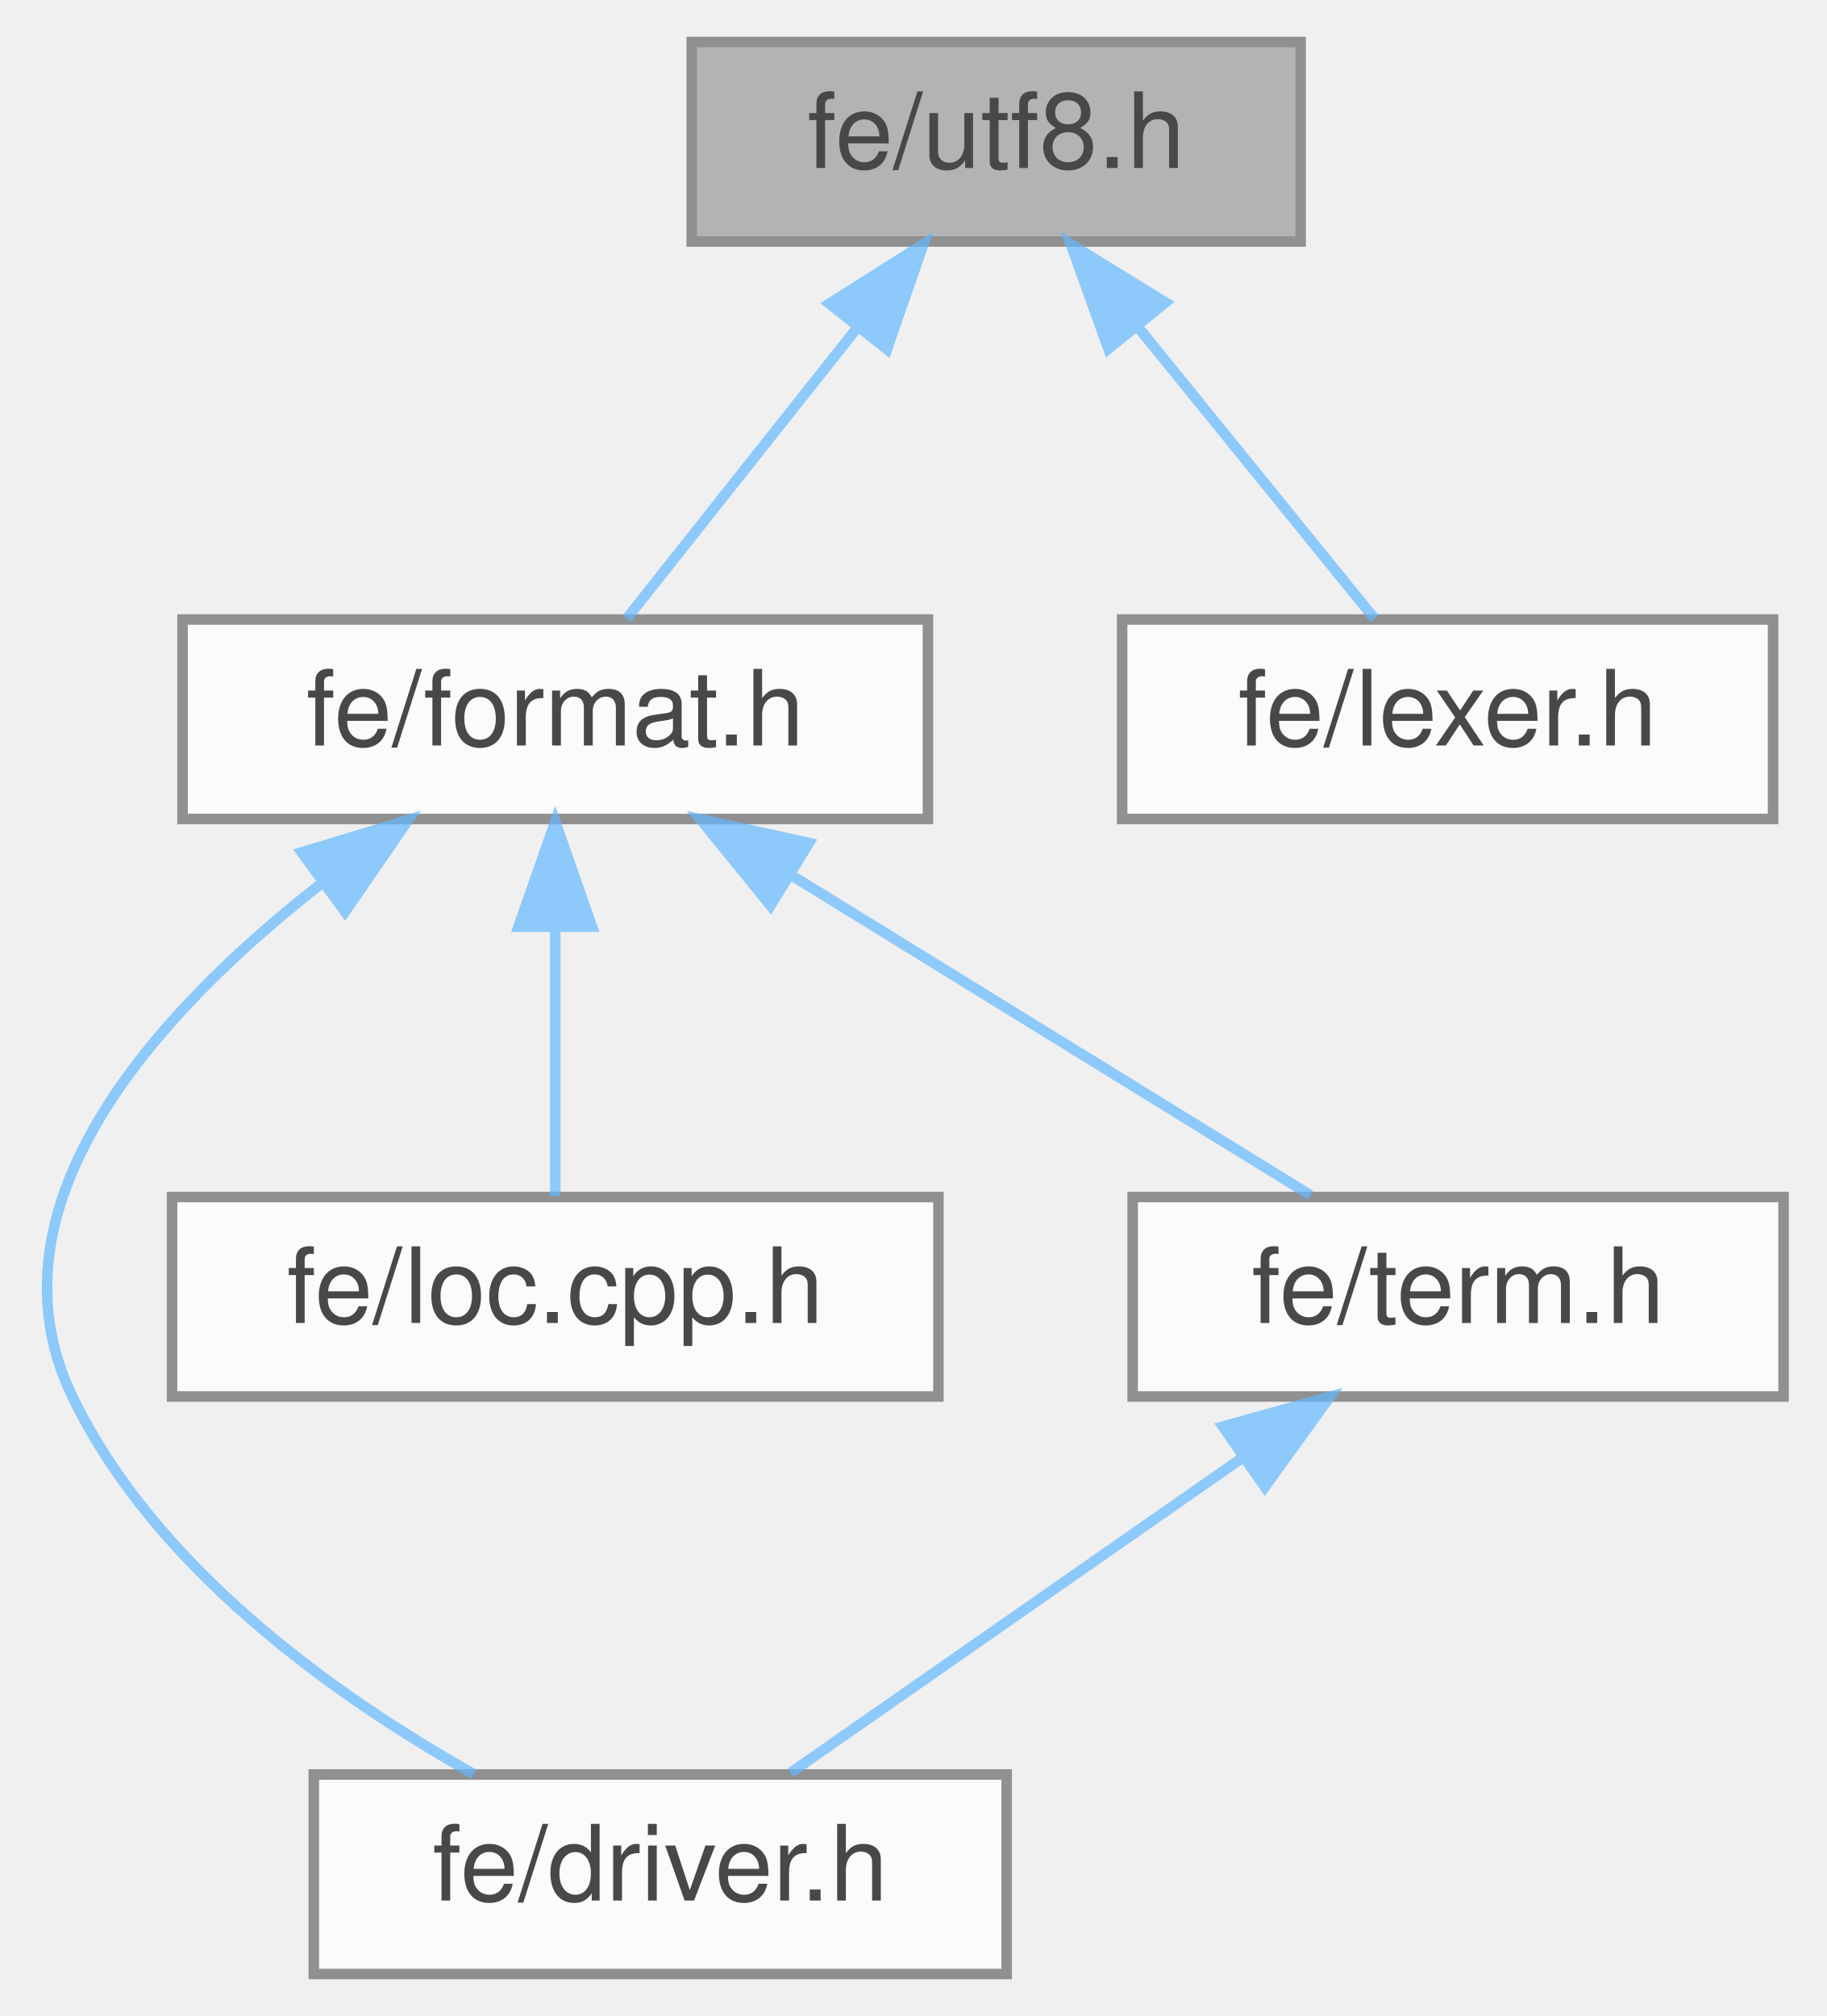
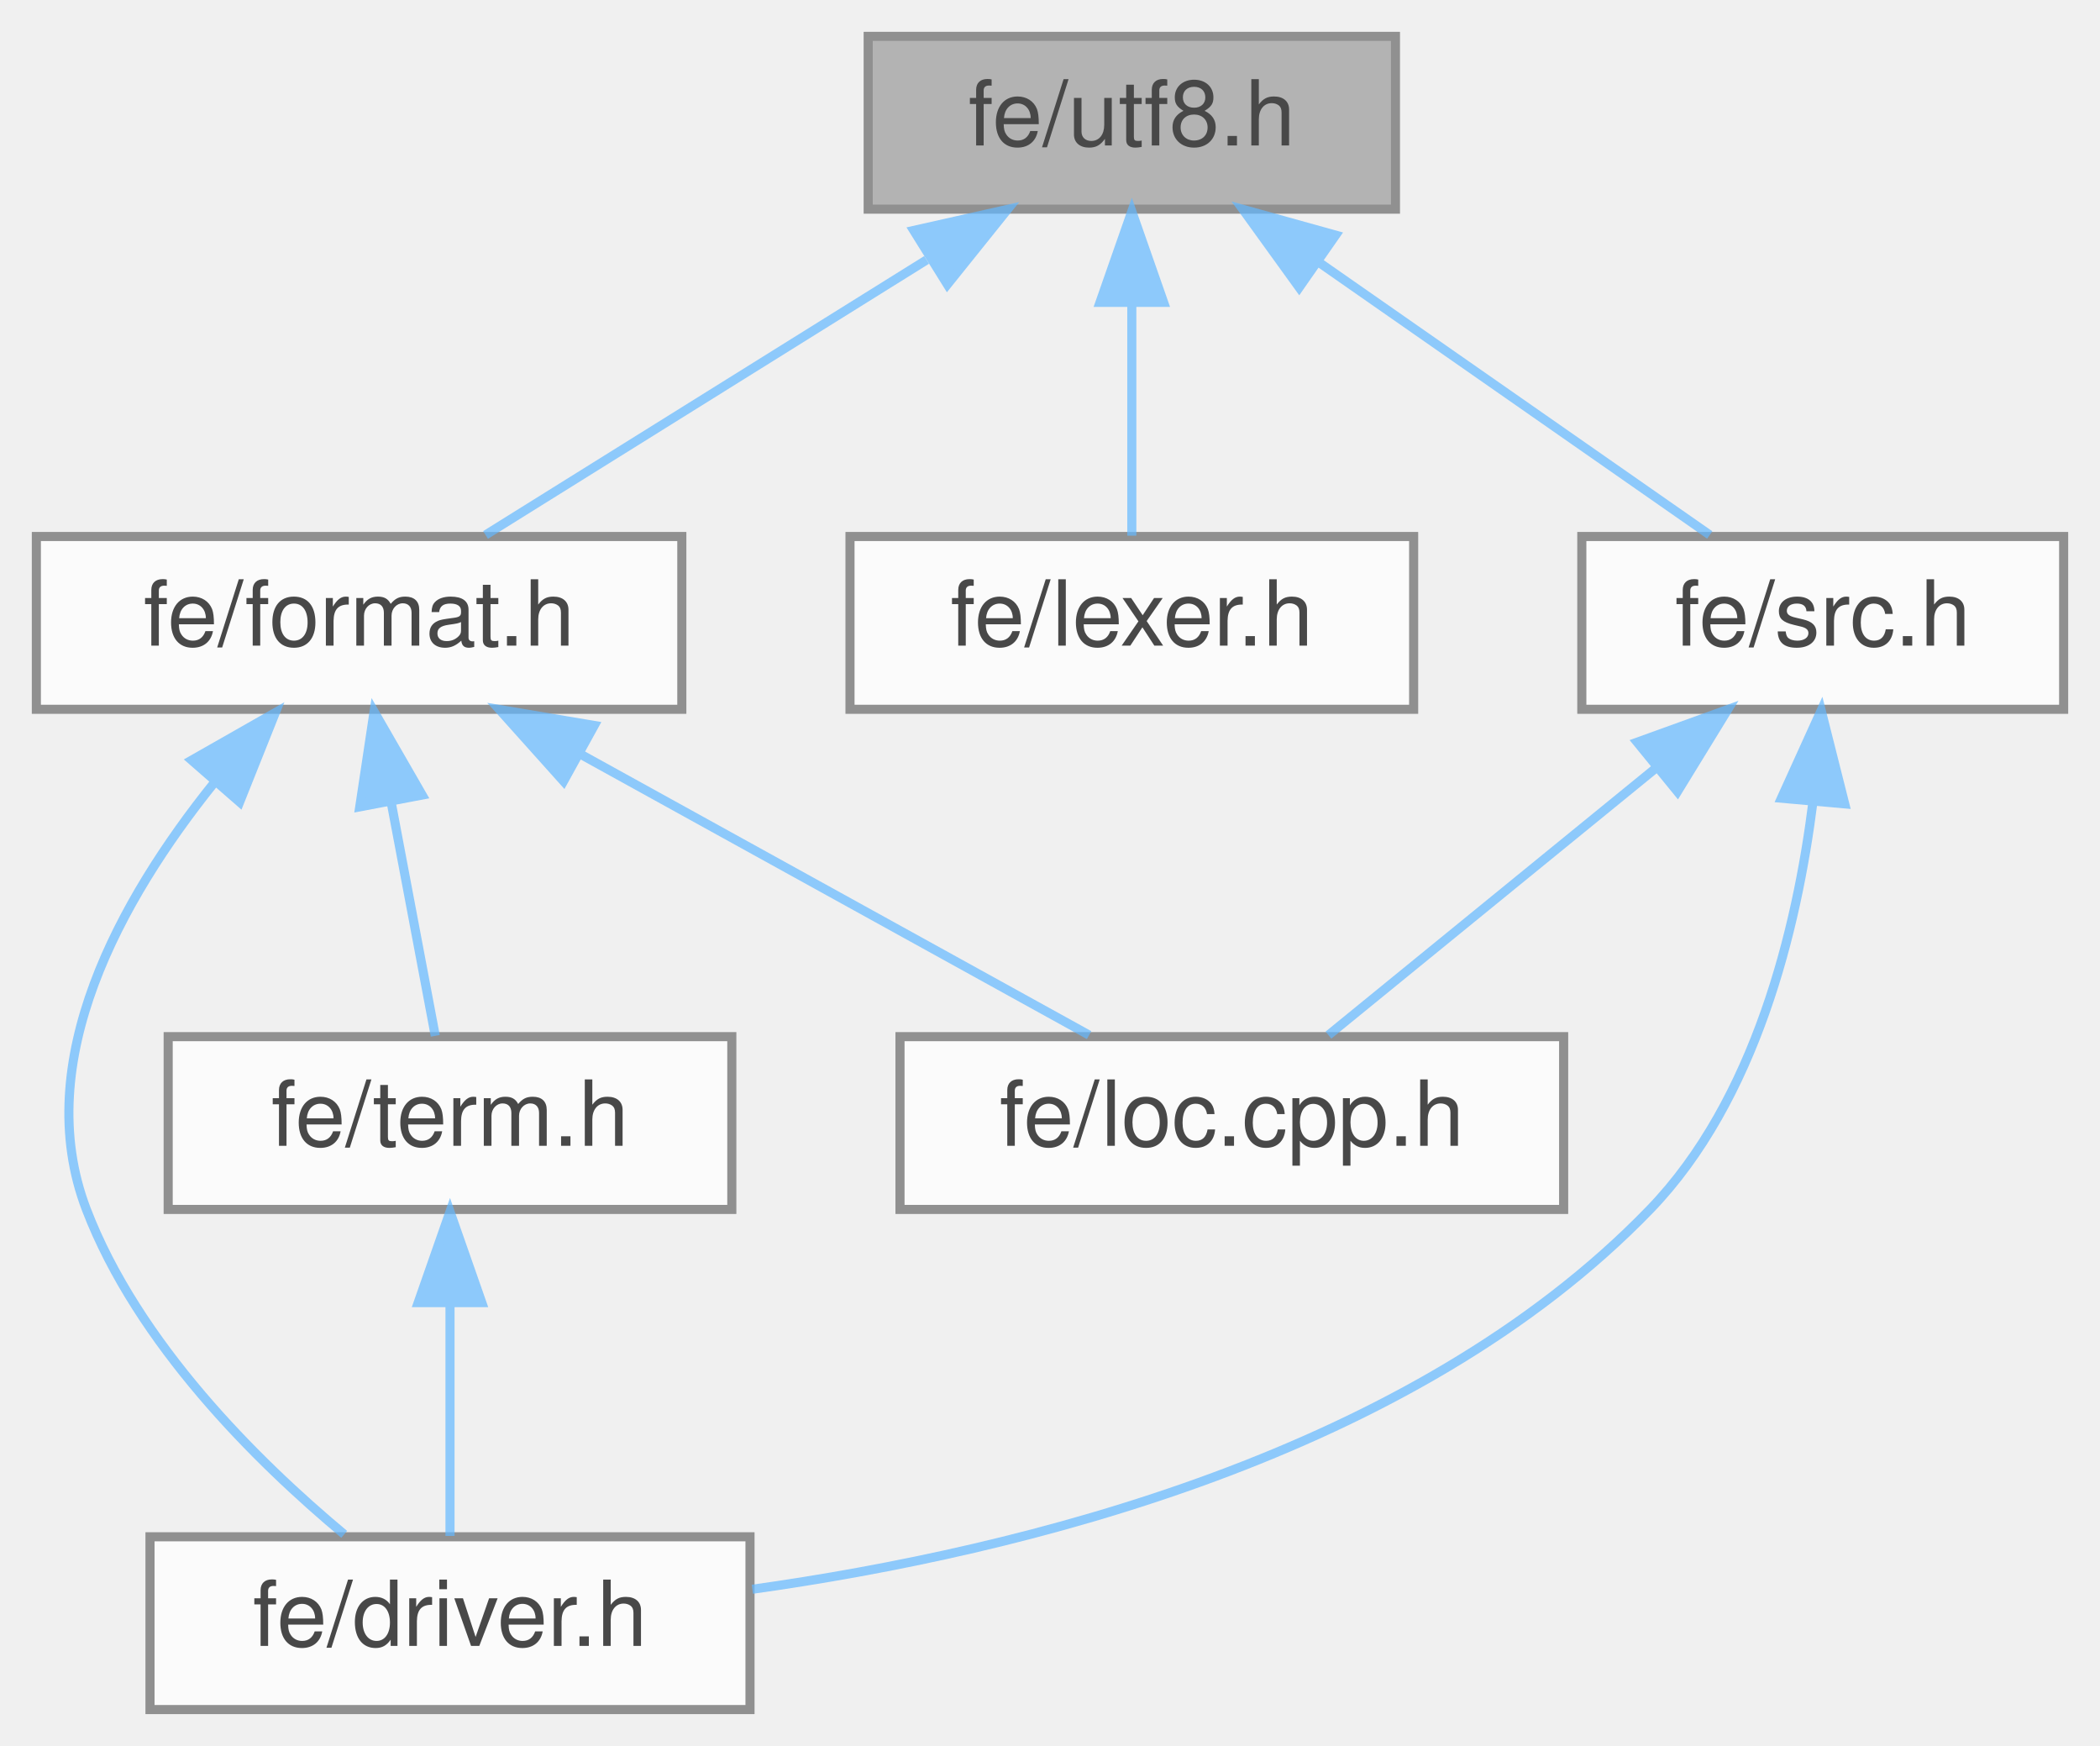
- <svg xmlns="http://www.w3.org/2000/svg" xmlns:xlink="http://www.w3.org/1999/xlink" width="174pt" height="192pt" viewBox="0.00 0.00 173.78 192.00">
+ <svg xmlns="http://www.w3.org/2000/svg" xmlns:xlink="http://www.w3.org/1999/xlink" width="231pt" height="192pt" viewBox="0.00 0.00 231.00 192.00">
  <svg id="main" version="1.1" xml:space="preserve">
    <style type="text/css">
.node, .edge {opacity: 0.7;}
.node.selected, .edge.selected {opacity: 1;}
.edge:hover path { stroke: red; }
.edge:hover polygon { stroke: red; fill: red; }
</style>
    <svg id="graph" class="graph">
      <g id="graph0" class="graph" transform="scale(1 1) rotate(0) translate(4 188)">
        <g id="Node000001" class="node">
          <g id="a_Node000001">
            <a xlink:title=" ">
-               <polygon fill="#999999" stroke="#666666" points="119.78,-184 61.78,-184 61.78,-165 119.78,-165 119.78,-184" />
-               <text text-anchor="middle" x="90.78" y="-172" font-family="Helvetica,sans-Serif" font-size="10.00">fe/utf8.h</text>
+               <polygon fill="#999999" stroke="#666666" points="149.5,-184 91.5,-184 91.5,-165 149.5,-165 149.5,-184" />
+               <text text-anchor="middle" x="120.5" y="-172" font-family="Helvetica,sans-Serif" font-size="10.00">fe/utf8.h</text>
            </a>
          </g>
        </g>
        <g id="Node000002" class="node">
          <g id="a_Node000002">
            <a xlink:href="format_8h.html" target="_top" xlink:title=" ">
-               <polygon fill="white" stroke="#666666" points="84.28,-129 13.28,-129 13.28,-110 84.28,-110 84.28,-129" />
-               <text text-anchor="middle" x="48.78" y="-117" font-family="Helvetica,sans-Serif" font-size="10.00">fe/format.h</text>
+               <polygon fill="white" stroke="#666666" points="71,-129 0,-129 0,-110 71,-110 71,-129" />
+               <text text-anchor="middle" x="35.5" y="-117" font-family="Helvetica,sans-Serif" font-size="10.00">fe/format.h</text>
            </a>
          </g>
        </g>
        <g id="edge1_Node000001_Node000002" class="edge">
          <g id="a_edge1_Node000001_Node000002">
            <a xlink:title=" ">
-               <path fill="none" stroke="#63b8ff" d="M77.45,-156.67C70.17,-147.5 61.48,-136.52 55.59,-129.09" />
-               <polygon fill="#63b8ff" stroke="#63b8ff" points="74.89,-159.08 83.85,-164.75 80.38,-154.74 74.89,-159.08" />
+               <path fill="none" stroke="#63b8ff" d="M97.93,-159.42C82.5,-149.81 62.55,-137.37 49.41,-129.17" />
+               <polygon fill="#63b8ff" stroke="#63b8ff" points="96.51,-162.66 106.84,-164.98 100.21,-156.72 96.51,-162.66" />
            </a>
          </g>
        </g>
        <g id="Node000006" class="node">
          <g id="a_Node000006">
            <a xlink:href="lexer_8h.html" target="_top" xlink:title=" ">
-               <polygon fill="white" stroke="#666666" points="164.78,-129 102.78,-129 102.78,-110 164.78,-110 164.78,-129" />
-               <text text-anchor="middle" x="133.78" y="-117" font-family="Helvetica,sans-Serif" font-size="10.00">fe/lexer.h</text>
+               <polygon fill="white" stroke="#666666" points="151.5,-129 89.5,-129 89.5,-110 151.5,-110 151.5,-129" />
+               <text text-anchor="middle" x="120.5" y="-117" font-family="Helvetica,sans-Serif" font-size="10.00">fe/lexer.h</text>
            </a>
          </g>
        </g>
        <g id="edge6_Node000001_Node000006" class="edge">
          <g id="a_edge6_Node000001_Node000006">
            <a xlink:title=" ">
-               <path fill="none" stroke="#63b8ff" d="M104.2,-156.96C111.7,-147.72 120.72,-136.6 126.81,-129.09" />
-               <polygon fill="#63b8ff" stroke="#63b8ff" points="101.47,-154.78 97.88,-164.75 106.9,-159.19 101.47,-154.78" />
+               <path fill="none" stroke="#63b8ff" d="M120.5,-154.66C120.5,-145.93 120.5,-135.99 120.5,-129.09" />
+               <polygon fill="#63b8ff" stroke="#63b8ff" points="117,-154.75 120.5,-164.75 124,-154.75 117,-154.75" />
+             </a>
+           </g>
+         </g>
+         <g id="Node000007" class="node">
+           <g id="a_Node000007">
+             <a xlink:href="src_8h.html" target="_top" xlink:title=" ">
+               <polygon fill="white" stroke="#666666" points="223,-129 170,-129 170,-110 223,-110 223,-129" />
+               <text text-anchor="middle" x="196.5" y="-117" font-family="Helvetica,sans-Serif" font-size="10.00">fe/src.h</text>
+             </a>
+           </g>
+         </g>
+         <g id="edge7_Node000001_Node000007" class="edge">
+           <g id="a_edge7_Node000001_Node000007">
+             <a xlink:title=" ">
+               <path fill="none" stroke="#63b8ff" d="M141.08,-159.15C154.81,-149.57 172.43,-137.29 184.07,-129.17" />
+               <polygon fill="#63b8ff" stroke="#63b8ff" points="138.91,-156.39 132.71,-164.98 142.92,-162.14 138.91,-156.39" />
            </a>
          </g>
        </g>
        <g id="Node000003" class="node">
          <g id="a_Node000003">
            <a xlink:href="driver_8h.html" target="_top" xlink:title=" ">
-               <polygon fill="white" stroke="#666666" points="91.78,-19 25.78,-19 25.78,0 91.78,0 91.78,-19" />
-               <text text-anchor="middle" x="58.78" y="-7" font-family="Helvetica,sans-Serif" font-size="10.00">fe/driver.h</text>
+               <polygon fill="white" stroke="#666666" points="78.5,-19 12.5,-19 12.5,0 78.5,0 78.5,-19" />
+               <text text-anchor="middle" x="45.5" y="-7" font-family="Helvetica,sans-Serif" font-size="10.00">fe/driver.h</text>
            </a>
          </g>
        </g>
        <g id="edge2_Node000002_Node000003" class="edge">
          <g id="a_edge2_Node000002_Node000003">
            <a xlink:title=" ">
-               <path fill="none" stroke="#63b8ff" d="M26.34,-103.73C10.69,-91.45 -5.95,-73.1 2.78,-55 10.66,-38.67 27.77,-26.49 41.01,-19.04" />
-               <polygon fill="#63b8ff" stroke="#63b8ff" points="24.63,-106.82 34.77,-109.9 28.76,-101.17 24.63,-106.82" />
+               <path fill="none" stroke="#63b8ff" d="M19.48,-101.82C9.35,-89.19 -0.74,-71.28 5.5,-55 11.15,-40.26 24.19,-27.33 33.86,-19.27" />
+               <polygon fill="#63b8ff" stroke="#63b8ff" points="17.08,-104.4 26.29,-109.64 22.36,-99.8 17.08,-104.4" />
            </a>
          </g>
        </g>
        <g id="Node000004" class="node">
          <g id="a_Node000004">
            <a xlink:href="loc_8cpp_8h.html" target="_top" xlink:title=" ">
-               <polygon fill="white" stroke="#666666" points="85.28,-74 12.28,-74 12.28,-55 85.28,-55 85.28,-74" />
-               <text text-anchor="middle" x="48.78" y="-62" font-family="Helvetica,sans-Serif" font-size="10.00">fe/loc.cpp.h</text>
+               <polygon fill="white" stroke="#666666" points="168,-74 95,-74 95,-55 168,-55 168,-74" />
+               <text text-anchor="middle" x="131.5" y="-62" font-family="Helvetica,sans-Serif" font-size="10.00">fe/loc.cpp.h</text>
            </a>
          </g>
        </g>
        <g id="edge3_Node000002_Node000004" class="edge">
          <g id="a_edge3_Node000002_Node000004">
            <a xlink:title=" ">
-               <path fill="none" stroke="#63b8ff" d="M48.78,-99.66C48.78,-90.93 48.78,-80.99 48.78,-74.09" />
-               <polygon fill="#63b8ff" stroke="#63b8ff" points="45.28,-99.75 48.78,-109.75 52.28,-99.75 45.28,-99.75" />
+               <path fill="none" stroke="#63b8ff" d="M60.02,-104.97C77.56,-95.28 100.67,-82.52 115.8,-74.17" />
+               <polygon fill="#63b8ff" stroke="#63b8ff" points="57.99,-102.09 50.92,-109.98 61.37,-108.22 57.99,-102.09" />
            </a>
          </g>
        </g>
        <g id="Node000005" class="node">
          <g id="a_Node000005">
            <a xlink:href="term_8h.html" target="_top" xlink:title=" ">
-               <polygon fill="white" stroke="#666666" points="165.78,-74 103.78,-74 103.78,-55 165.78,-55 165.78,-74" />
-               <text text-anchor="middle" x="134.78" y="-62" font-family="Helvetica,sans-Serif" font-size="10.00">fe/term.h</text>
+               <polygon fill="white" stroke="#666666" points="76.5,-74 14.5,-74 14.5,-55 76.5,-55 76.5,-74" />
+               <text text-anchor="middle" x="45.5" y="-62" font-family="Helvetica,sans-Serif" font-size="10.00">fe/term.h</text>
            </a>
          </g>
        </g>
        <g id="edge4_Node000002_Node000005" class="edge">
          <g id="a_edge4_Node000002_Node000005">
            <a xlink:title=" ">
-               <path fill="none" stroke="#63b8ff" d="M71.18,-104.7C86.85,-95.04 107.29,-82.44 120.71,-74.17" />
-               <polygon fill="#63b8ff" stroke="#63b8ff" points="69.28,-101.76 62.6,-109.98 72.95,-107.72 69.28,-101.76" />
+               <path fill="none" stroke="#63b8ff" d="M39.05,-99.66C40.7,-90.93 42.58,-80.99 43.88,-74.09" />
+               <polygon fill="#63b8ff" stroke="#63b8ff" points="35.57,-99.27 37.15,-109.75 42.44,-100.57 35.57,-99.27" />
            </a>
          </g>
        </g>
        <g id="edge5_Node000005_Node000003" class="edge">
          <g id="a_edge5_Node000005_Node000003">
            <a xlink:title=" ">
-               <path fill="none" stroke="#63b8ff" d="M114.21,-49.15C100.47,-39.57 82.86,-27.29 71.21,-19.17" />
-               <polygon fill="#63b8ff" stroke="#63b8ff" points="112.37,-52.14 122.57,-54.98 116.37,-46.39 112.37,-52.14" />
+               <path fill="none" stroke="#63b8ff" d="M45.5,-44.66C45.5,-35.93 45.5,-25.99 45.5,-19.09" />
+               <polygon fill="#63b8ff" stroke="#63b8ff" points="42,-44.75 45.5,-54.75 49,-44.75 42,-44.75" />
+             </a>
+           </g>
+         </g>
+         <g id="edge8_Node000007_Node000003" class="edge">
+           <g id="a_edge8_Node000007_Node000003">
+             <a xlink:title=" ">
+               <path fill="none" stroke="#63b8ff" d="M195.43,-99.86C193.66,-85.83 189.11,-67.02 177.5,-55 151.45,-28.04 108.56,-17.41 78.76,-13.23" />
+               <polygon fill="#63b8ff" stroke="#63b8ff" points="191.95,-100.22 196.33,-109.87 198.92,-99.6 191.95,-100.22" />
+             </a>
+           </g>
+         </g>
+         <g id="edge9_Node000007_Node000004" class="edge">
+           <g id="a_edge9_Node000007_Node000004">
+             <a xlink:title=" ">
+               <path fill="none" stroke="#63b8ff" d="M178.23,-103.6C166.58,-94.11 151.9,-82.13 142.13,-74.17" />
+               <polygon fill="#63b8ff" stroke="#63b8ff" points="176.09,-106.38 186.06,-109.98 180.52,-100.95 176.09,-106.38" />
            </a>
          </g>
        </g>
      </g>
    </svg>
  </svg>
  <style type="text/css">

[data-mouse-over-selected='false'] { opacity: 0.7; }
[data-mouse-over-selected='true']  { opacity: 1.0; }

</style>
</svg>
